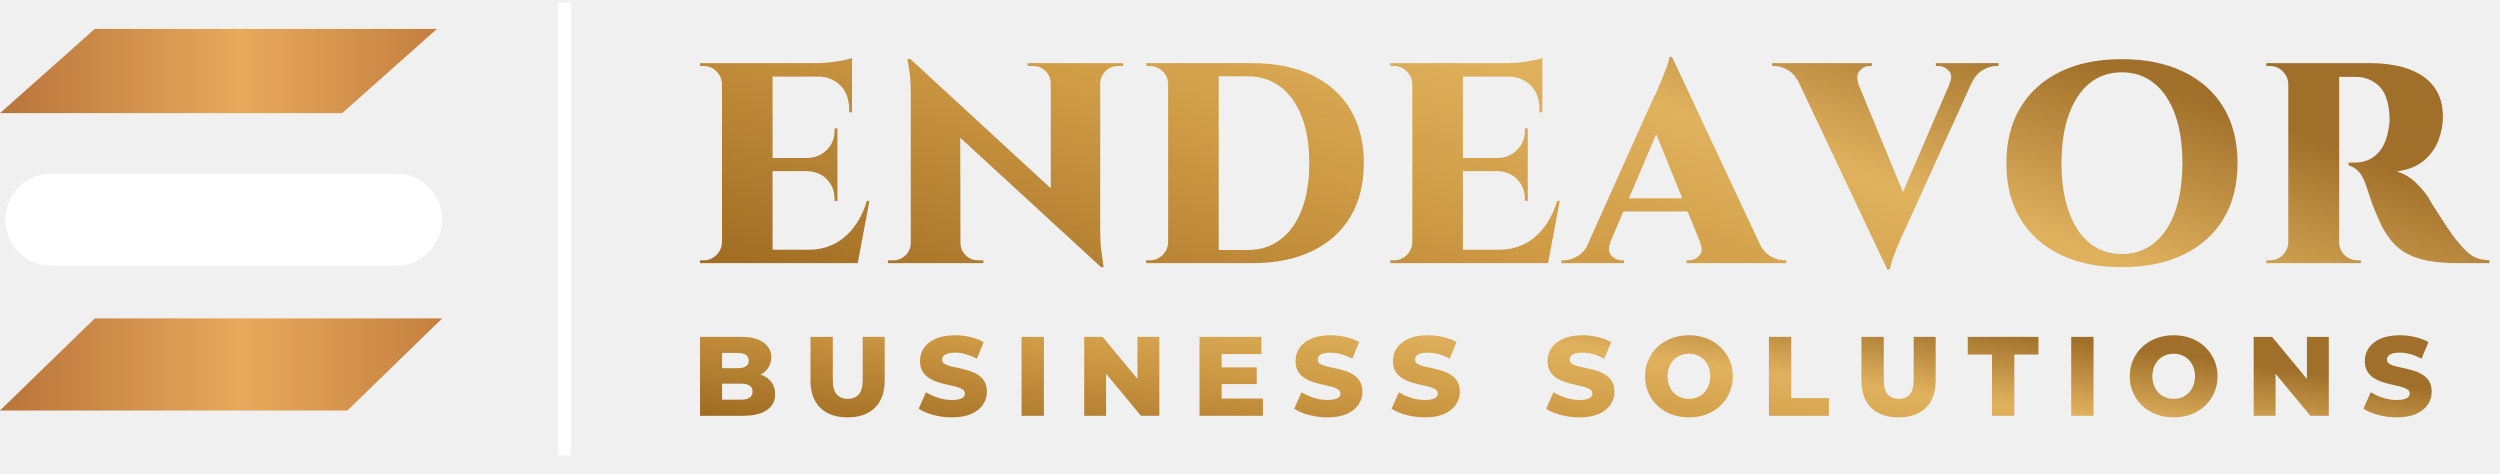
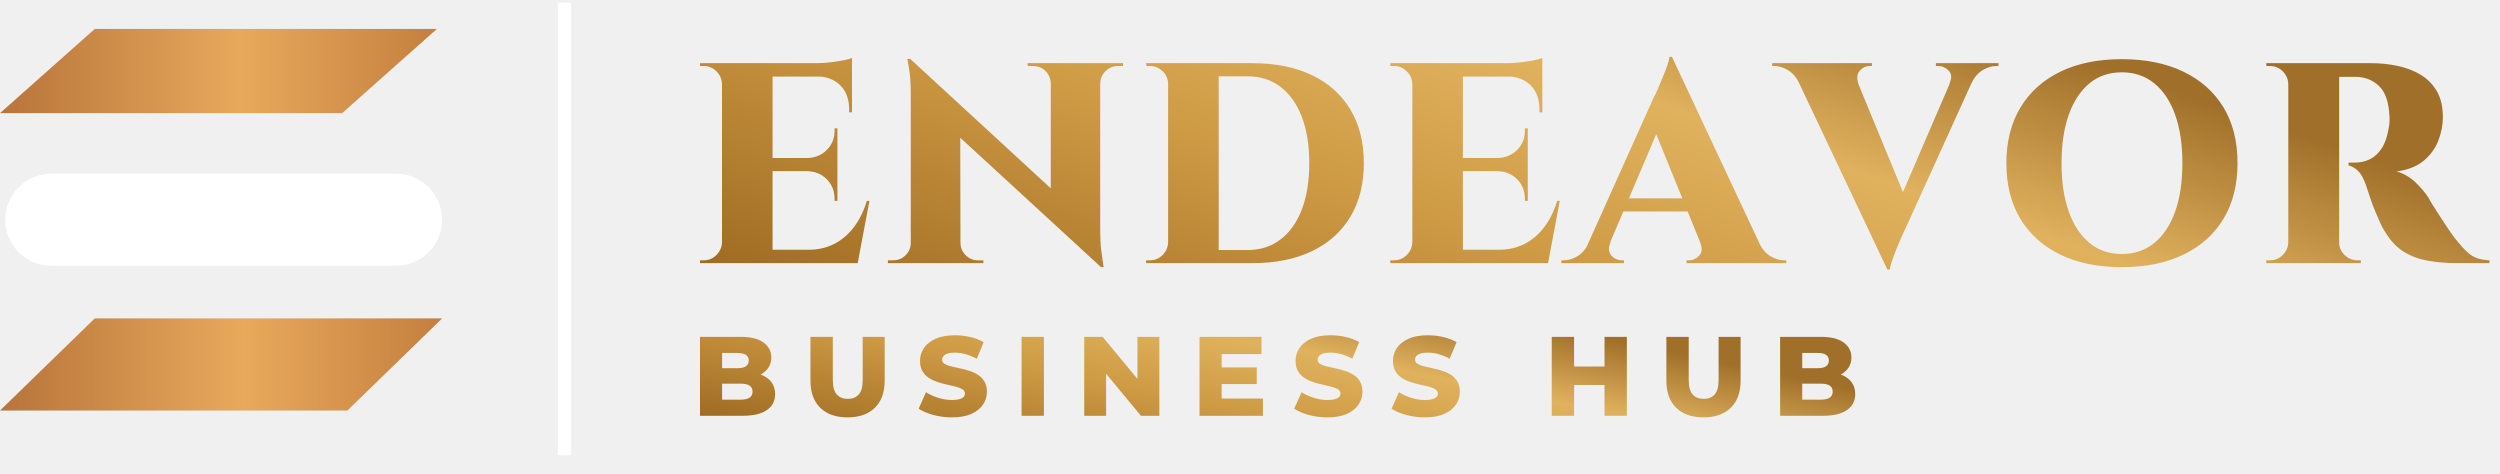
- <svg xmlns="http://www.w3.org/2000/svg" viewBox="0 0 950 180" role="img" aria-label="Endeavor Business Solutions">
+ <svg xmlns="http://www.w3.org/2000/svg" viewBox="0 0 950 180" role="img" aria-label="Endeavor Business Hub">
  <defs>
    <linearGradient id="g" x1="0" y1="0" x2="1" y2="0.35">
      <stop offset="0" stop-color="#9f6b22" />
      <stop offset="0.45" stop-color="#cf9b45" />
      <stop offset="0.72" stop-color="#e0b25e" />
      <stop offset="1" stop-color="#a0702a" />
    </linearGradient>
    <linearGradient id="gb" x1="0" y1="0" x2="1" y2="0">
      <stop offset="0" stop-color="#b8743a" />
      <stop offset="0.55" stop-color="#e8a95c" />
      <stop offset="1" stop-color="#c47f3e" />
    </linearGradient>
  </defs>
  <path d="M36 11 H166 L130 43 H0 Z" fill="url(#gb)" />
  <rect x="2" y="66" width="166" height="35" rx="17.5" fill="#ffffff" />
  <path d="M36 121 H168 L132 156 H0 Z" fill="url(#gb)" />
  <rect x="212" y="1" width="5" height="172" fill="#ffffff" />
  <g fill="url(#g)">
    <path transform="translate(262.09 100.00) scale(0.10857 -0.10857)" d="M290 700V0H113V700ZM552 47 585 0H287V47ZM517 368V322H287V368ZM568 700V653H287V700ZM629 218 588 0H381L417 47Q466 47 506.0 67.5Q546 88 575.0 126.5Q604 165 620 218ZM517 324V218H507V225Q507 266 480.0 293.5Q453 321 411 322V324ZM517 472V366H411V368Q453 369 480.5 397.0Q508 425 507 466V472ZM568 656V528H558V538Q558 591 527.5 622.0Q497 653 443 654V656ZM568 718V689L446 700Q468 700 492.5 703.0Q517 706 538.0 710.0Q559 714 568 718ZM116 73V0H36V10Q36 10 42.5 10.0Q49 10 49 10Q75 10 93.5 28.5Q112 47 113 73ZM116 627H113Q112 653 93.5 671.5Q75 690 49 690Q49 690 42.5 690.0Q36 690 36 690V700H116ZM771.737 715 1427.737 111 1439.737 -14 783.737 589ZM776.737 71V0H693.737V10Q693.737 10 702.737 10.0Q711.737 10 712.737 10Q737.737 10 755.737 28.0Q773.737 46 773.737 71ZM947.737 71Q947.737 46 965.737 28.0Q983.737 10 1008.737 10Q1009.737 10 1018.737 10.0Q1027.737 10 1027.737 10V0H944.737V71ZM771.737 715 946.737 530 947.737 0H773.737V590Q773.737 647 767.737 681.0Q761.737 715 761.737 715ZM1436.737 700V114Q1436.737 75 1440.237 46.0Q1443.737 17 1446.237 1.5Q1448.737 -14 1448.737 -14H1439.737L1263.737 183V700ZM1516.737 700V690Q1516.737 690 1507.737 690.0Q1498.737 690 1498.737 690Q1473.737 690 1455.737 672.5Q1437.737 655 1436.737 629H1433.737V700ZM1182.737 700H1265.737V629H1263.737Q1262.737 655 1245.237 672.5Q1227.737 690 1201.737 690Q1201.737 690 1192.737 690.0Q1183.737 690 1182.737 690ZM1968.474 700Q2090.474 700 2177.974 658.0Q2265.474 616 2312.474 537.5Q2359.474 459 2359.474 350Q2359.474 241 2312.474 162.5Q2265.474 84 2177.974 42.0Q2090.474 0 1968.474 0H1722.474L1721.474 46Q1759.474 46 1794.474 46.0Q1829.474 46 1858.474 46.0Q1887.474 46 1908.474 46.0Q1929.474 46 1940.974 46.0Q1952.474 46 1952.474 46Q2019.474 46 2067.974 83.0Q2116.474 120 2142.474 188.0Q2168.474 256 2168.474 350Q2168.474 444 2142.474 512.0Q2116.474 580 2067.974 617.0Q2019.474 654 1952.474 654Q1952.474 654 1940.474 654.0Q1928.474 654 1905.974 654.0Q1883.474 654 1853.974 654.0Q1824.474 654 1787.974 654.0Q1751.474 654 1711.474 654V700ZM1851.474 700V0H1674.474V700ZM1677.474 73V0H1597.474V10Q1597.474 10 1603.974 10.0Q1610.474 10 1610.474 10Q1636.474 10 1654.974 28.5Q1673.474 47 1674.474 73ZM1677.474 627H1674.474Q1674.474 653 1655.474 671.5Q1636.474 690 1610.474 690Q1610.474 690 1604.474 690.0Q1598.474 690 1598.474 690L1597.474 700H1677.474ZM2706.211 700V0H2529.211V700ZM2968.211 47 3001.211 0H2703.211V47ZM2933.211 368V322H2703.211V368ZM2984.211 700V653H2703.211V700ZM3045.211 218 3004.211 0H2797.211L2833.211 47Q2882.211 47 2922.211 67.5Q2962.211 88 2991.211 126.5Q3020.211 165 3036.211 218ZM2933.211 324V218H2923.211V225Q2923.211 266 2896.211 293.5Q2869.211 321 2827.211 322V324ZM2933.211 472V366H2827.211V368Q2869.211 369 2896.711 397.0Q2924.211 425 2923.211 466V472ZM2984.211 656V528H2974.211V538Q2974.211 591 2943.711 622.0Q2913.211 653 2859.211 654V656ZM2984.211 718V689L2862.211 700Q2884.211 700 2908.711 703.0Q2933.211 706 2954.211 710.0Q2975.211 714 2984.211 718ZM2532.211 73V0H2452.211V10Q2452.211 10 2458.711 10.0Q2465.211 10 2465.211 10Q2491.211 10 2509.711 28.5Q2528.211 47 2529.211 73ZM2532.211 627H2529.211Q2528.211 653 2509.711 671.5Q2491.211 690 2465.211 690Q2465.211 690 2458.711 690.0Q2452.211 690 2452.211 690V700H2532.211ZM3437.947 722 3773.947 6H3563.947L3363.947 498ZM3222.947 73Q3213.947 53 3218.947 39.0Q3223.947 25 3236.447 17.5Q3248.947 10 3260.947 10H3269.947V0H3050.947V10Q3050.947 10 3055.447 10.0Q3059.947 10 3059.947 10Q3082.947 10 3107.447 24.5Q3131.947 39 3147.947 73ZM3437.947 722 3438.947 583 3191.947 3H3114.947L3374.947 582Q3379.947 589 3387.447 607.5Q3394.947 626 3404.447 648.0Q3413.947 670 3420.947 690.0Q3427.947 710 3428.947 722ZM3530.947 227V181H3241.947V227ZM3535.947 73H3741.947Q3757.947 39 3782.447 24.5Q3806.947 10 3829.947 10Q3829.947 10 3833.947 10.0Q3837.947 10 3837.947 10V0H3488.947V10H3497.947Q3517.947 10 3533.447 26.5Q3548.947 43 3535.947 73ZM4191.684 -22 3852.684 694H4062.684L4265.684 202ZM4191.684 -22 4189.684 117 4439.684 697H4516.684L4253.684 118Q4249.684 111 4241.684 92.5Q4233.684 74 4224.684 52.0Q4215.684 30 4208.684 10.0Q4201.684 -10 4200.684 -22ZM4408.684 627Q4422.684 657 4406.684 673.5Q4390.684 690 4370.684 690H4361.684V700H4580.684V690Q4580.684 690 4576.184 690.0Q4571.684 690 4571.684 690Q4549.684 690 4525.184 675.5Q4500.684 661 4484.684 627ZM4090.684 627H3884.684Q3868.684 661 3844.184 675.5Q3819.684 690 3796.684 690Q3796.684 690 3792.684 690.0Q3788.684 690 3788.684 690V700H4137.684V690H4128.684Q4109.684 690 4095.184 673.5Q4080.684 657 4090.684 627ZM5012.421 714Q5137.421 714 5228.421 670.0Q5319.421 626 5368.421 545.0Q5417.421 464 5417.421 350Q5417.421 237 5368.421 155.5Q5319.421 74 5228.421 30.0Q5137.421 -14 5012.421 -14Q4887.421 -14 4796.921 30.0Q4706.421 74 4657.421 155.0Q4608.421 236 4608.421 350Q4608.421 463 4657.421 544.5Q4706.421 626 4796.921 670.0Q4887.421 714 5012.421 714ZM5012.421 32Q5078.421 32 5125.921 70.5Q5173.421 109 5198.921 180.0Q5224.421 251 5224.421 350Q5224.421 449 5198.921 520.0Q5173.421 591 5125.921 629.5Q5078.421 668 5012.421 668Q4946.421 668 4899.421 629.5Q4852.421 591 4826.921 520.0Q4801.421 449 4801.421 350Q4801.421 251 4826.921 180.0Q4852.421 109 4899.421 70.5Q4946.421 32 5012.421 32ZM5760.158 700H5885.158Q5930.158 700 5975.158 691.0Q6020.158 682 6056.658 660.5Q6093.158 639 6114.658 602.5Q6136.158 566 6136.158 511Q6136.158 471 6120.658 430.0Q6105.158 389 6069.658 359.0Q6034.158 329 5974.158 321Q6012.158 310 6040.658 282.5Q6069.158 255 6087.158 227Q6088.158 224 6097.158 209.0Q6106.158 194 6120.658 172.0Q6135.158 150 6150.158 127.0Q6165.158 104 6179.158 86Q6202.158 57 6219.658 40.5Q6237.158 24 6255.658 17.5Q6274.158 11 6299.158 10V0H6188.158Q6131.158 0 6083.658 8.5Q6036.158 17 5999.158 40.0Q5962.158 63 5934.158 109Q5924.158 124 5916.158 142.5Q5908.158 161 5900.158 179.5Q5892.158 198 5886.158 215.5Q5880.158 233 5875.158 248.5Q5870.158 264 5866.158 275Q5854.158 309 5838.658 323.5Q5823.158 338 5806.158 342V352Q5809.158 352 5816.658 352.0Q5824.158 352 5829.158 352Q5857.158 352 5881.158 364.0Q5905.158 376 5922.158 402.0Q5939.158 428 5946.158 471Q5948.158 480 5949.158 491.0Q5950.158 502 5949.158 516Q5945.158 589 5912.658 620.0Q5880.158 651 5833.158 652Q5823.158 652 5811.158 652.0Q5799.158 652 5788.158 652.0Q5777.158 652 5770.158 652Q5770.158 652 5767.658 664.0Q5765.158 676 5762.658 688.0Q5760.158 700 5760.158 700ZM5773.158 700V0H5595.158V700ZM5598.158 73V0H5518.158V10Q5520.158 10 5525.158 10.0Q5530.158 10 5531.158 10Q5557.158 10 5575.658 28.5Q5594.158 47 5595.158 73ZM5598.158 627H5595.158Q5594.158 653 5575.658 671.5Q5557.158 690 5531.158 690Q5530.158 690 5525.158 690.0Q5520.158 690 5518.158 690V700H5598.158ZM5770.158 73H5773.158Q5773.158 47 5792.158 28.5Q5811.158 10 5837.158 10Q5839.158 10 5843.658 10.0Q5848.158 10 5849.158 10V0H5770.158Z" />
-     <path transform="translate(263.00 158.00) scale(0.04286 -0.04286)" d="M70 0V700H428Q566 700 634.0 649.5Q702 599 702 517Q702 463 673.5 422.5Q645 382 593.5 358.5Q542 335 471 335L491 383Q565 383 620.0 360.5Q675 338 705.5 295.5Q736 253 736 192Q736 101 662.5 50.5Q589 0 448 0ZM266 143H432Q483 143 509.5 160.5Q536 178 536 214Q536 250 509.5 267.5Q483 285 432 285H252V422H402Q452 422 477.0 439.0Q502 456 502 490Q502 524 477.0 540.5Q452 557 402 557H266ZM1378.373 -14Q1223.373 -14 1136.373 71.0Q1049.373 156 1049.373 312V700H1247.373V318Q1247.373 228 1282.873 189.0Q1318.373 150 1380.373 150Q1442.373 150 1477.373 189.0Q1512.373 228 1512.373 318V700H1707.373V312Q1707.373 156 1620.373 71.0Q1533.373 -14 1378.373 -14ZM2303.745 -14Q2217.745 -14 2138.245 7.5Q2058.745 29 2008.745 63L2073.745 209Q2120.745 179 2182.245 159.5Q2243.745 140 2304.745 140Q2345.745 140 2370.745 147.5Q2395.745 155 2407.245 167.5Q2418.745 180 2418.745 197Q2418.745 221 2396.745 235.0Q2374.745 249 2339.745 258.0Q2304.745 267 2262.245 276.0Q2219.745 285 2177.245 299.0Q2134.745 313 2099.745 335.5Q2064.745 358 2042.745 394.5Q2020.745 431 2020.745 487Q2020.745 550 2055.245 601.0Q2089.745 652 2158.745 683.0Q2227.745 714 2330.745 714Q2399.745 714 2466.245 698.5Q2532.745 683 2584.745 653L2523.745 506Q2473.745 533 2424.745 546.5Q2375.745 560 2329.745 560Q2288.745 560 2263.745 551.5Q2238.745 543 2227.745 529.0Q2216.745 515 2216.745 497Q2216.745 474 2238.245 460.5Q2259.745 447 2295.245 438.5Q2330.745 430 2373.245 421.0Q2415.745 412 2458.245 398.5Q2500.745 385 2535.745 362.5Q2570.745 340 2592.245 303.5Q2613.745 267 2613.745 212Q2613.745 151 2579.245 99.5Q2544.745 48 2476.245 17.0Q2407.745 -14 2303.745 -14ZM2921.118 0V700H3119.118V0ZM3476.49 0V700H3639.49L4025.49 234H3948.49V700H4142.49V0H3979.49L3593.49 466H3670.49V0ZM4498.863 0V700H5047.863V547H4694.863V153H5060.863V0ZM4680.863 281V429H5005.863V281ZM5633.235 -14Q5547.235 -14 5467.735 7.5Q5388.235 29 5338.235 63L5403.235 209Q5450.235 179 5511.735 159.5Q5573.235 140 5634.235 140Q5675.235 140 5700.235 147.5Q5725.235 155 5736.735 167.5Q5748.235 180 5748.235 197Q5748.235 221 5726.235 235.0Q5704.235 249 5669.235 258.0Q5634.235 267 5591.735 276.0Q5549.235 285 5506.735 299.0Q5464.235 313 5429.235 335.5Q5394.235 358 5372.235 394.5Q5350.235 431 5350.235 487Q5350.235 550 5384.735 601.0Q5419.235 652 5488.235 683.0Q5557.235 714 5660.235 714Q5729.235 714 5795.735 698.5Q5862.235 683 5914.235 653L5853.235 506Q5803.235 533 5754.235 546.5Q5705.235 560 5659.235 560Q5618.235 560 5593.235 551.5Q5568.235 543 5557.235 529.0Q5546.235 515 5546.235 497Q5546.235 474 5567.735 460.5Q5589.235 447 5624.735 438.5Q5660.235 430 5702.735 421.0Q5745.235 412 5787.735 398.5Q5830.235 385 5865.235 362.5Q5900.235 340 5921.735 303.5Q5943.235 267 5943.235 212Q5943.235 151 5908.735 99.5Q5874.235 48 5805.735 17.0Q5737.235 -14 5633.235 -14ZM6496.608 -14Q6410.608 -14 6331.108 7.5Q6251.608 29 6201.608 63L6266.608 209Q6313.608 179 6375.108 159.5Q6436.608 140 6497.608 140Q6538.608 140 6563.608 147.5Q6588.608 155 6600.108 167.5Q6611.608 180 6611.608 197Q6611.608 221 6589.608 235.0Q6567.608 249 6532.608 258.0Q6497.608 267 6455.108 276.0Q6412.608 285 6370.108 299.0Q6327.608 313 6292.608 335.5Q6257.608 358 6235.608 394.5Q6213.608 431 6213.608 487Q6213.608 550 6248.108 601.0Q6282.608 652 6351.608 683.0Q6420.608 714 6523.608 714Q6592.608 714 6659.108 698.5Q6725.608 683 6777.608 653L6716.608 506Q6666.608 533 6617.608 546.5Q6568.608 560 6522.608 560Q6481.608 560 6456.608 551.5Q6431.608 543 6420.608 529.0Q6409.608 515 6409.608 497Q6409.608 474 6431.108 460.5Q6452.608 447 6488.108 438.5Q6523.608 430 6566.108 421.0Q6608.608 412 6651.108 398.5Q6693.608 385 6728.608 362.5Q6763.608 340 6785.108 303.5Q6806.608 267 6806.608 212Q6806.608 151 6772.108 99.5Q6737.608 48 6669.108 17.0Q6600.608 -14 6496.608 -14ZM7867.353 -14Q7781.353 -14 7701.853 7.5Q7622.353 29 7572.353 63L7637.353 209Q7684.353 179 7745.853 159.5Q7807.353 140 7868.353 140Q7909.353 140 7934.353 147.5Q7959.353 155 7970.853 167.5Q7982.353 180 7982.353 197Q7982.353 221 7960.353 235.0Q7938.353 249 7903.353 258.0Q7868.353 267 7825.853 276.0Q7783.353 285 7740.853 299.0Q7698.353 313 7663.353 335.5Q7628.353 358 7606.353 394.5Q7584.353 431 7584.353 487Q7584.353 550 7618.853 601.0Q7653.353 652 7722.353 683.0Q7791.353 714 7894.353 714Q7963.353 714 8029.853 698.5Q8096.353 683 8148.353 653L8087.353 506Q8037.353 533 7988.353 546.5Q7939.353 560 7893.353 560Q7852.353 560 7827.353 551.5Q7802.353 543 7791.353 529.0Q7780.353 515 7780.353 497Q7780.353 474 7801.853 460.5Q7823.353 447 7858.853 438.5Q7894.353 430 7936.853 421.0Q7979.353 412 8021.853 398.5Q8064.353 385 8099.353 362.5Q8134.353 340 8155.853 303.5Q8177.353 267 8177.353 212Q8177.353 151 8142.853 99.5Q8108.353 48 8039.853 17.0Q7971.353 -14 7867.353 -14ZM8837.725 -14Q8753.725 -14 8682.725 13.0Q8611.725 40 8559.225 89.5Q8506.725 139 8477.725 205.0Q8448.725 271 8448.725 350Q8448.725 429 8477.725 495.0Q8506.725 561 8559.225 610.5Q8611.725 660 8682.725 687.0Q8753.725 714 8837.725 714Q8922.725 714 8993.225 687.0Q9063.725 660 9115.725 610.5Q9167.725 561 9197.225 495.0Q9226.725 429 9226.725 350Q9226.725 271 9197.225 204.5Q9167.725 138 9115.725 89.0Q9063.725 40 8993.225 13.0Q8922.725 -14 8837.725 -14ZM8837.725 150Q8877.725 150 8912.225 164.0Q8946.725 178 8972.225 204.5Q8997.725 231 9012.225 268.0Q9026.725 305 9026.725 350Q9026.725 396 9012.225 432.5Q8997.725 469 8972.225 495.5Q8946.725 522 8912.225 536.0Q8877.725 550 8837.725 550Q8797.725 550 8763.225 536.0Q8728.725 522 8703.225 495.5Q8677.725 469 8663.225 432.5Q8648.725 396 8648.725 350Q8648.725 305 8663.225 268.0Q8677.725 231 8703.225 204.5Q8728.725 178 8763.225 164.0Q8797.725 150 8837.725 150ZM9547.098 0V700H9745.098V157H10079.098V0ZM10696.471 -14Q10541.471 -14 10454.471 71.0Q10367.471 156 10367.471 312V700H10565.471V318Q10565.471 228 10600.971 189.0Q10636.471 150 10698.471 150Q10760.471 150 10795.471 189.0Q10830.471 228 10830.471 318V700H11025.471V312Q11025.471 156 10938.471 71.0Q10851.471 -14 10696.471 -14ZM11524.843 0V543H11309.843V700H11936.843V543H11722.843V0ZM12227.216 0V700H12425.216V0ZM13135.588 -14Q13051.588 -14 12980.588 13.0Q12909.588 40 12857.088 89.5Q12804.588 139 12775.588 205.0Q12746.588 271 12746.588 350Q12746.588 429 12775.588 495.0Q12804.588 561 12857.088 610.5Q12909.588 660 12980.588 687.0Q13051.588 714 13135.588 714Q13220.588 714 13291.088 687.0Q13361.588 660 13413.588 610.5Q13465.588 561 13495.088 495.0Q13524.588 429 13524.588 350Q13524.588 271 13495.088 204.5Q13465.588 138 13413.588 89.0Q13361.588 40 13291.088 13.0Q13220.588 -14 13135.588 -14ZM13135.588 150Q13175.588 150 13210.088 164.0Q13244.588 178 13270.088 204.5Q13295.588 231 13310.088 268.0Q13324.588 305 13324.588 350Q13324.588 396 13310.088 432.5Q13295.588 469 13270.088 495.5Q13244.588 522 13210.088 536.0Q13175.588 550 13135.588 550Q13095.588 550 13061.088 536.0Q13026.588 522 13001.088 495.5Q12975.588 469 12961.088 432.5Q12946.588 396 12946.588 350Q12946.588 305 12961.088 268.0Q12975.588 231 13001.088 204.5Q13026.588 178 13061.088 164.0Q13095.588 150 13135.588 150ZM13844.961 0V700H14007.961L14393.961 234H14316.961V700H14510.961V0H14347.961L13961.961 466H14038.961V0ZM15113.333 -14Q15027.333 -14 14947.833 7.5Q14868.333 29 14818.333 63L14883.333 209Q14930.333 179 14991.833 159.5Q15053.333 140 15114.333 140Q15155.333 140 15180.333 147.5Q15205.333 155 15216.833 167.5Q15228.333 180 15228.333 197Q15228.333 221 15206.333 235.0Q15184.333 249 15149.333 258.0Q15114.333 267 15071.833 276.0Q15029.333 285 14986.833 299.0Q14944.333 313 14909.333 335.5Q14874.333 358 14852.333 394.5Q14830.333 431 14830.333 487Q14830.333 550 14864.833 601.0Q14899.333 652 14968.333 683.0Q15037.333 714 15140.333 714Q15209.333 714 15275.833 698.5Q15342.333 683 15394.333 653L15333.333 506Q15283.333 533 15234.333 546.5Q15185.333 560 15139.333 560Q15098.333 560 15073.333 551.5Q15048.333 543 15037.333 529.0Q15026.333 515 15026.333 497Q15026.333 474 15047.833 460.5Q15069.333 447 15104.833 438.5Q15140.333 430 15182.833 421.0Q15225.333 412 15267.833 398.5Q15310.333 385 15345.333 362.5Q15380.333 340 15401.833 303.5Q15423.333 267 15423.333 212Q15423.333 151 15388.833 99.5Q15354.333 48 15285.833 17.0Q15217.333 -14 15113.333 -14Z" />
+     <path transform="translate(263.00 158.00) scale(0.04286 -0.04286)" d="M70 0V700H428Q566 700 634.0 649.5Q702 599 702 517Q702 463 674 423Q649 388 607 365Q614 363 620 361Q675 338 705.5 295.5Q736 253 736 192Q736 101 662.5 50.5Q589 0 448 0ZM266 143H432Q483 143 509.5 160.5Q536 178 536.0 214.0Q536 250 509.5 267.5Q483 285 432 285H266ZM266 422H402Q452 422 477.0 439.0Q502 456 502.0 490.0Q502 524 477.0 540.5Q452 557 402 557H266ZM1378.4 -14Q1223.4 -14 1136.4 71.0Q1049.4 156 1049.4 312V700H1247.4V318Q1247.4 228 1282.9 189.0Q1318.4 150 1380.4 150Q1442.4 150 1477.4 189.0Q1512.4 228 1512.4 318V700H1707.4V312Q1707.4 156 1620.4 71.0Q1533.4 -14 1378.4 -14ZM2303.8 -14Q2217.8 -14 2138.3 7.5Q2058.8 29 2008.8 63L2073.8 209Q2120.8 179 2182.3 159.5Q2243.8 140 2304.8 140Q2345.8 140 2370.8 147.5Q2395.8 155 2407.3 167.5Q2418.8 180 2418.8 197Q2418.8 221 2396.8 235.0Q2374.8 249 2339.8 258.0Q2304.8 267 2262.3 276.0Q2219.8 285 2177.3 299.0Q2134.8 313 2099.8 335.5Q2064.8 358 2042.8 394.5Q2020.8 431 2020.8 487Q2020.8 550 2055.3 601.0Q2089.8 652 2158.8 683.0Q2227.8 714 2330.8 714Q2399.8 714 2466.3 698.5Q2532.8 683 2584.8 653L2523.8 506Q2473.8 533 2424.8 546.5Q2375.8 560 2329.8 560Q2288.8 560 2263.8 551.5Q2238.8 543 2227.8 529.0Q2216.8 515 2216.8 497Q2216.8 474 2238.3 460.5Q2259.8 447 2295.3 438.5Q2330.8 430 2373.3 421.0Q2415.8 412 2458.3 398.5Q2500.8 385 2535.8 362.5Q2570.8 340 2592.3 303.5Q2613.8 267 2613.8 212Q2613.8 151 2579.3 99.5Q2544.8 48 2476.3 17.0Q2407.8 -14 2303.8 -14ZM2921.2 0V700H3119.2V0ZM3476.6 0V700H3639.6L3948.6 327V700H4142.6V0H3979.6L3670.6 373V0ZM4499.0 0V700H5048.0V547H4695.0V429H5006.0V281H4695.0V153H5061.0V0ZM5633.4 -14Q5547.4 -14 5467.9 7.5Q5388.4 29 5338.4 63L5403.4 209Q5450.4 179 5511.9 159.5Q5573.4 140 5634.4 140Q5675.4 140 5700.4 147.5Q5725.4 155 5736.9 167.5Q5748.4 180 5748.4 197Q5748.4 221 5726.4 235.0Q5704.4 249 5669.4 258.0Q5634.4 267 5591.9 276.0Q5549.4 285 5506.9 299.0Q5464.4 313 5429.4 335.5Q5394.4 358 5372.4 394.5Q5350.4 431 5350.4 487Q5350.4 550 5384.9 601.0Q5419.4 652 5488.4 683.0Q5557.4 714 5660.4 714Q5729.4 714 5795.9 698.5Q5862.4 683 5914.4 653L5853.4 506Q5803.4 533 5754.4 546.5Q5705.4 560 5659.4 560Q5618.4 560 5593.4 551.5Q5568.4 543 5557.4 529.0Q5546.4 515 5546.4 497Q5546.4 474 5567.9 460.5Q5589.4 447 5624.9 438.5Q5660.4 430 5702.9 421.0Q5745.4 412 5787.9 398.5Q5830.4 385 5865.4 362.5Q5900.4 340 5921.9 303.5Q5943.4 267 5943.4 212Q5943.4 151 5908.9 99.5Q5874.4 48 5805.9 17.0Q5737.4 -14 5633.4 -14ZM6496.8 -14Q6410.8 -14 6331.3 7.5Q6251.8 29 6201.8 63L6266.8 209Q6313.8 179 6375.3 159.5Q6436.8 140 6497.8 140Q6538.8 140 6563.8 147.5Q6588.8 155 6600.3 167.5Q6611.8 180 6611.8 197Q6611.8 221 6589.8 235.0Q6567.8 249 6532.8 258.0Q6497.8 267 6455.3 276.0Q6412.8 285 6370.3 299.0Q6327.8 313 6292.8 335.5Q6257.8 358 6235.8 394.5Q6213.8 431 6213.8 487Q6213.8 550 6248.3 601.0Q6282.8 652 6351.8 683.0Q6420.8 714 6523.8 714Q6592.8 714 6659.3 698.5Q6725.8 683 6777.8 653L6716.8 506Q6666.8 533 6617.8 546.5Q6568.8 560 6522.8 560Q6481.8 560 6456.8 551.5Q6431.8 543 6420.8 529.0Q6409.8 515 6409.8 497Q6409.8 474 6431.3 460.5Q6452.8 447 6488.3 438.5Q6523.8 430 6566.3 421.0Q6608.8 412 6651.3 398.5Q6693.8 385 6728.8 362.5Q6763.8 340 6785.3 303.5Q6806.8 267 6806.8 212Q6806.8 151 6772.3 99.5Q6737.8 48 6669.3 17.0Q6600.8 -14 6496.8 -14ZM8089.6 0V273H7819.6V0H7621.6V700H7819.6V437H8089.6V700H8287.6V0ZM8967 -14Q8812 -14 8725 71.0Q8638 156 8638 312V700H8836V318Q8836 228 8871.5 189.0Q8907 150 8969 150Q9031 150 9066 189.0Q9101 228 9101 318V700H9296V312Q9296 156 9209 71.0Q9122 -14 8967 -14ZM9646.4 0V700H10004.4Q10142.4 700 10210.4 649.5Q10278.4 599 10278.4 517Q10278.4 463 10250.4 423Q10225.4 388 10183.4 365Q10190.4 363 10196.4 361Q10251.4 338 10281.9 295.5Q10312.4 253 10312.4 192Q10312.4 101 10238.9 50.5Q10165.4 0 10024.4 0ZM9842.4 143H10008.4Q10059.4 143 10085.9 160.5Q10112.4 178 10112.4 214.0Q10112.4 250 10085.9 267.5Q10059.4 285 10008.4 285H9842.4ZM9842.4 422H9978.4Q10028.4 422 10053.4 439.0Q10078.4 456 10078.4 490.0Q10078.4 524 10053.4 540.5Q10028.4 557 9978.4 557H9842.4Z" />
  </g>
</svg>
